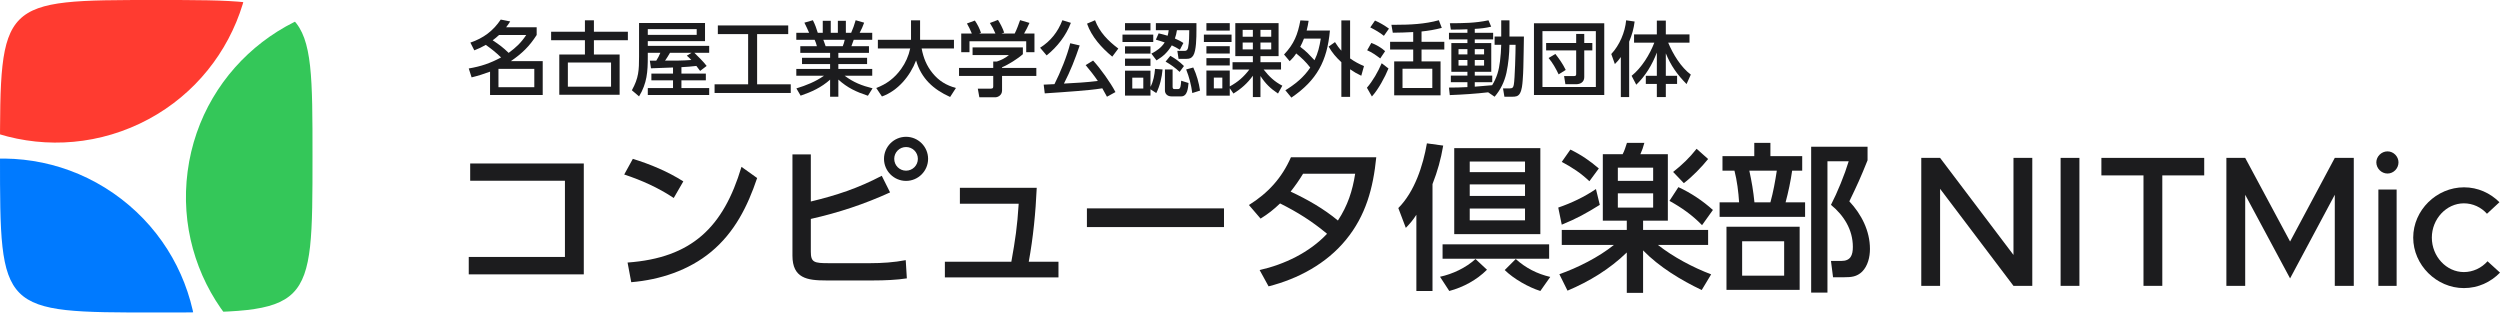
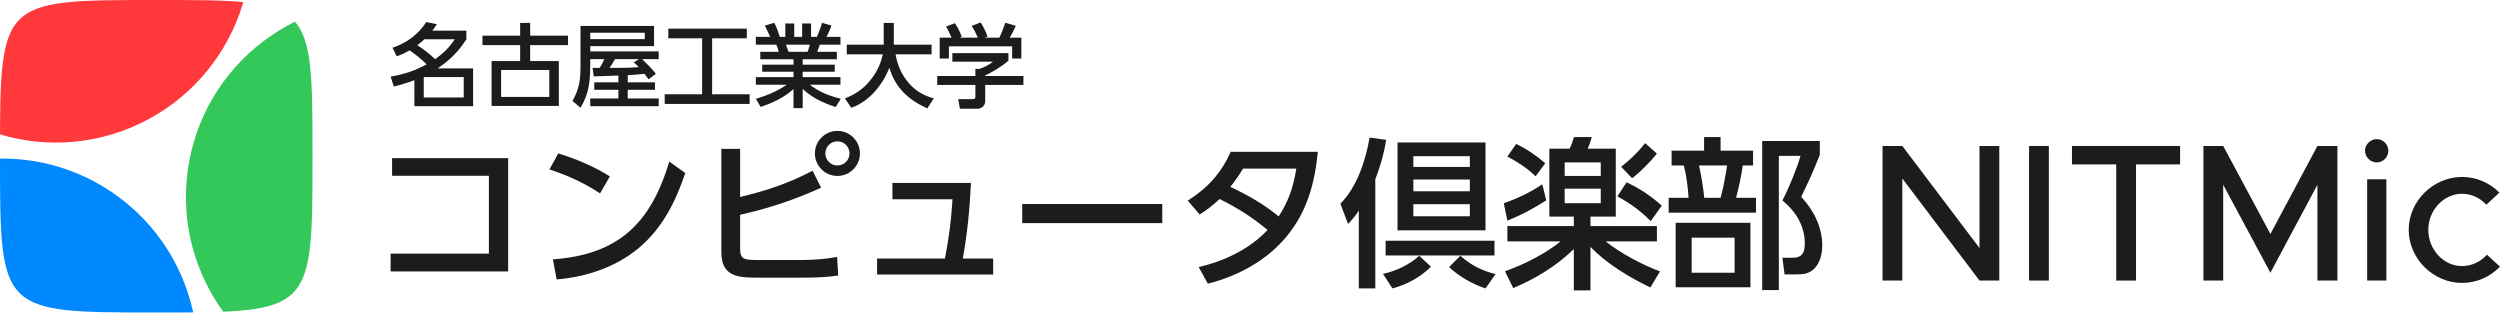
<svg xmlns="http://www.w3.org/2000/svg" width="100%" height="100%" viewBox="0 0 2048 256" version="1.1" xml:space="preserve" style="fill-rule:evenodd;clip-rule:evenodd;stroke-linejoin:round;stroke-miterlimit:2;">
  <g transform="matrix(1,0,0,1,-4552,0)">
    <g id="logo-horizontal_light-color" transform="matrix(2,0,0,0.25,-13556,0)">
      <rect x="9054" y="0" width="1024" height="1024" style="fill:none;" />
      <clipPath id="_clip1">
        <rect x="9054" y="0" width="1024" height="1024" />
      </clipPath>
      <g clip-path="url(#_clip1)">
-         <g transform="matrix(0.437421,0,0,3.49936,6255.25,-17204)">
-           <g transform="matrix(174.419,0,0,174.419,8184.12,5184)">
-             <path d="M0.076,-0L0.177,-0L0.177,-0.521L0.571,-0L0.672,-0L0.672,-0.687L0.571,-0.687L0.571,-0.166L0.177,-0.687L0.076,-0.687L0.076,-0Z" style="fill:rgb(28,28,30);fill-rule:nonzero;" />
+         <g>
+           <g transform="matrix(0.43944,0,0,3.51552,8981.79,-4999.8)">
+             <g transform="matrix(152.159,0,0,152.159,508.333,1679.17)">
+               <path d="M0.141,-0.72L0.141,-0.612L0.734,-0.612L0.734,-0.135L0.132,-0.135L0.132,-0.026L0.852,-0.026L0.852,-0.72L0.141,-0.72Z" style="fill:rgb(28,28,30);fill-rule:nonzero;" />
+             </g>
+             <g transform="matrix(152.159,0,0,152.159,660.492,1679.17)">
+               <path d="M0.159,-0.749L0.105,-0.651C0.214,-0.615 0.319,-0.568 0.415,-0.504L0.475,-0.608C0.377,-0.67 0.269,-0.715 0.159,-0.749ZM0.149,0.023C0.329,0.008 0.509,-0.051 0.649,-0.167C0.796,-0.289 0.877,-0.451 0.937,-0.629L0.839,-0.699C0.726,-0.321 0.528,-0.129 0.126,-0.1L0.149,0.023Z" style="fill:rgb(28,28,30);fill-rule:nonzero;" />
+             </g>
+             <g transform="matrix(152.159,0,0,152.159,812.651,1679.17)">
+               <path d="M0.273,-0.482L0.273,-0.777L0.158,-0.777L0.158,-0.143C0.158,-0.002 0.25,0.012 0.367,0.012L0.667,0.012C0.731,0.012 0.812,0.009 0.874,-0.001L0.867,-0.115C0.795,-0.101 0.718,-0.096 0.644,-0.096L0.386,-0.096C0.293,-0.096 0.273,-0.101 0.273,-0.168L0.273,-0.373C0.446,-0.412 0.607,-0.465 0.769,-0.539L0.717,-0.643C0.568,-0.565 0.435,-0.521 0.273,-0.482ZM0.869,-0.887C0.793,-0.887 0.731,-0.825 0.731,-0.749C0.731,-0.673 0.793,-0.611 0.869,-0.611C0.945,-0.611 1.007,-0.673 1.007,-0.749C1.007,-0.825 0.945,-0.887 0.869,-0.887ZM0.869,-0.823C0.91,-0.823 0.943,-0.79 0.943,-0.749C0.943,-0.708 0.91,-0.675 0.869,-0.675C0.828,-0.675 0.795,-0.708 0.795,-0.749C0.795,-0.79 0.828,-0.823 0.869,-0.823Z" style="fill:rgb(28,28,30);fill-rule:nonzero;" />
+             </g>
+             <g transform="matrix(152.159,0,0,152.159,960.246,1679.17)">
+               <path d="M0.667,-0.105C0.695,-0.258 0.71,-0.413 0.717,-0.568L0.236,-0.568L0.236,-0.468L0.604,-0.468C0.595,-0.325 0.583,-0.244 0.558,-0.105L0.142,-0.105L0.142,-0.007L0.853,-0.007L0.853,-0.105L0.667,-0.105Z" style="fill:rgb(28,28,30);fill-rule:nonzero;" />
+             </g>
+             <g transform="matrix(152.159,0,0,152.159,1106.32,1679.17)">
+               <rect x="0.071" y="-0.439" width="0.858" height="0.117" style="fill:rgb(28,28,30);fill-rule:nonzero;" />
+             </g>
+             <g transform="matrix(152.159,0,0,152.159,1258.48,1679.17)">
+               <path d="M0.574,-0.28C0.464,-0.163 0.307,-0.088 0.152,-0.053L0.208,0.049C0.393,0.002 0.57,-0.093 0.692,-0.242C0.817,-0.394 0.863,-0.567 0.882,-0.759L0.348,-0.759C0.291,-0.629 0.205,-0.535 0.085,-0.46L0.158,-0.375C0.206,-0.405 0.239,-0.431 0.28,-0.47C0.39,-0.415 0.479,-0.359 0.574,-0.28ZM0.642,-0.363C0.553,-0.437 0.451,-0.495 0.346,-0.544C0.376,-0.582 0.399,-0.615 0.424,-0.656L0.75,-0.656C0.733,-0.547 0.703,-0.456 0.642,-0.363Z" style="fill:rgb(28,28,30);fill-rule:nonzero;" />
+             </g>
+             <g transform="matrix(152.159,0,0,152.159,1410.64,1679.17)">
+               <path d="M0.234,-0.591C0.266,-0.673 0.286,-0.745 0.301,-0.832L0.199,-0.846C0.175,-0.707 0.122,-0.543 0.02,-0.441L0.067,-0.317C0.094,-0.345 0.112,-0.366 0.133,-0.399L0.133,0.078L0.234,0.078L0.234,-0.591ZM0.37,-0.816L0.37,-0.278L0.909,-0.278L0.909,-0.816L0.37,-0.816ZM0.467,-0.732L0.813,-0.732L0.813,-0.666L0.467,-0.666L0.467,-0.732ZM0.467,-0.589L0.813,-0.589L0.813,-0.517L0.467,-0.517L0.467,-0.589ZM0.467,-0.438L0.813,-0.438L0.813,-0.364L0.467,-0.364L0.467,-0.438ZM0.297,-0.214L0.297,-0.124L0.964,-0.124L0.964,-0.214L0.297,-0.214ZM0.575,-0.055L0.503,-0.122C0.443,-0.067 0.36,-0.028 0.281,-0.011L0.339,0.078C0.426,0.055 0.511,0.009 0.575,-0.055ZM0.909,0.078L0.971,-0.01C0.889,-0.029 0.817,-0.066 0.755,-0.122L0.686,-0.053C0.742,0.002 0.835,0.055 0.909,0.078Z" style="fill:rgb(28,28,30);fill-rule:nonzero;" />
+             </g>
+             <g transform="matrix(152.159,0,0,152.159,1562.8,1679.17)">
+               <path d="M0.45,-0.362L0.45,-0.304L0.043,-0.304L0.043,-0.21L0.369,-0.21C0.275,-0.134 0.142,-0.067 0.028,-0.027L0.079,0.076C0.216,0.018 0.343,-0.059 0.45,-0.163L0.45,0.09L0.552,0.09L0.552,-0.176C0.652,-0.073 0.79,0.011 0.919,0.072L0.978,-0.026C0.863,-0.07 0.742,-0.134 0.645,-0.21L0.959,-0.21L0.959,-0.304L0.552,-0.304L0.552,-0.362L0.707,-0.362L0.707,-0.778L0.535,-0.778C0.546,-0.803 0.553,-0.822 0.56,-0.849L0.451,-0.849C0.443,-0.825 0.436,-0.8 0.424,-0.778L0.3,-0.778L0.3,-0.362L0.45,-0.362ZM0.615,-0.694L0.615,-0.611L0.394,-0.611L0.394,-0.694L0.615,-0.694ZM0.615,-0.533L0.615,-0.444L0.394,-0.444L0.394,-0.533L0.615,-0.533ZM0.097,-0.807L0.043,-0.73C0.109,-0.695 0.162,-0.66 0.216,-0.609L0.275,-0.689C0.217,-0.738 0.165,-0.774 0.097,-0.807ZM0.043,-0.337C0.138,-0.376 0.194,-0.407 0.281,-0.461L0.257,-0.56C0.183,-0.51 0.105,-0.473 0.021,-0.444L0.043,-0.337ZM0.959,-0.748L0.887,-0.812C0.842,-0.755 0.797,-0.712 0.74,-0.667L0.807,-0.597C0.857,-0.634 0.921,-0.7 0.959,-0.748ZM0.773,-0.572L0.717,-0.486C0.793,-0.444 0.86,-0.397 0.921,-0.334L0.989,-0.429C0.926,-0.486 0.851,-0.536 0.773,-0.572Z" style="fill:rgb(28,28,30);fill-rule:nonzero;" />
+             </g>
+             <g transform="matrix(152.159,0,0,152.159,1714.95,1679.17)">
+               <path d="M0.049,-0.766L0.049,-0.675L0.124,-0.675C0.14,-0.613 0.149,-0.542 0.153,-0.477L0.031,-0.477L0.031,-0.386L0.566,-0.386L0.566,-0.477L0.444,-0.477C0.461,-0.54 0.476,-0.611 0.485,-0.675L0.548,-0.675L0.548,-0.766L0.349,-0.766L0.349,-0.849L0.248,-0.849L0.248,-0.766L0.049,-0.766ZM0.706,0.088L0.706,-0.734L0.839,-0.734C0.814,-0.651 0.768,-0.538 0.728,-0.461C0.809,-0.395 0.865,-0.305 0.865,-0.198C0.865,-0.146 0.851,-0.11 0.793,-0.11L0.728,-0.11L0.741,-0.008L0.812,-0.008C0.855,-0.008 0.89,-0.011 0.923,-0.043C0.959,-0.079 0.972,-0.135 0.972,-0.185C0.972,-0.298 0.919,-0.402 0.843,-0.483C0.894,-0.589 0.913,-0.63 0.957,-0.74L0.957,-0.825L0.604,-0.825L0.604,0.088L0.706,0.088ZM0.389,-0.675C0.379,-0.609 0.367,-0.542 0.349,-0.477L0.249,-0.477C0.242,-0.548 0.232,-0.606 0.217,-0.675L0.389,-0.675ZM0.532,-0.324L0.074,-0.324L0.074,0.071L0.532,0.071L0.532,-0.324ZM0.435,-0.233L0.435,-0.018L0.172,-0.018L0.172,-0.233L0.435,-0.233Z" style="fill:rgb(28,28,30);fill-rule:nonzero;" />
+             </g>
+             <g transform="matrix(182.591,0,0,182.591,1905.15,1683.72)">
+               <path d="M0.076,-0L0.177,-0L0.177,-0.521L0.571,-0L0.672,-0L0.672,-0.687L0.571,-0.687L0.571,-0.166L0.177,-0.687L0.076,-0.687L0.076,-0Z" style="fill:rgb(28,28,30);fill-rule:nonzero;" />
+             </g>
+             <g transform="matrix(182.591,0,0,182.591,2041.73,1683.72)">
+               <rect x="0.076" y="-0.687" width="0.101" height="0.687" style="fill:rgb(28,28,30);fill-rule:nonzero;" />
+             </g>
+             <g transform="matrix(182.591,0,0,182.591,2087.74,1683.72)">
+               <path d="M0.269,-0L0.37,-0L0.37,-0.593L0.595,-0.593L0.595,-0.687L0.043,-0.687L0.043,-0.593L0.269,-0.593L0.269,-0Z" style="fill:rgb(28,28,30);fill-rule:nonzero;" />
+             </g>
+             <g transform="matrix(182.591,0,0,182.591,2204.24,1683.72)">
+               <path d="M0.076,-0L0.177,-0L0.177,-0.489L0.418,-0.04L0.658,-0.489L0.658,-0L0.76,-0L0.76,-0.687L0.658,-0.687L0.418,-0.238L0.177,-0.687L0.076,-0.687L0.076,-0Z" style="fill:rgb(28,28,30);fill-rule:nonzero;" />
+             </g>
+             <g transform="matrix(182.591,0,0,182.591,2360.35,1683.72)">
+               <path d="M0.106,-0.603C0.139,-0.603 0.165,-0.631 0.165,-0.663C0.165,-0.694 0.139,-0.722 0.106,-0.722C0.073,-0.722 0.046,-0.694 0.046,-0.663C0.046,-0.631 0.073,-0.603 0.106,-0.603ZM0.057,-0L0.155,-0L0.155,-0.517L0.057,-0.517L0.057,-0Z" style="fill:rgb(28,28,30);fill-rule:nonzero;" />
+             </g>
+             <g transform="matrix(182.591,0,0,182.591,2403.63,1683.72)">
+               <path d="M0.304,0.012C0.381,0.012 0.448,-0.02 0.498,-0.071L0.431,-0.132C0.399,-0.096 0.353,-0.074 0.304,-0.074C0.21,-0.074 0.132,-0.158 0.132,-0.259C0.132,-0.359 0.21,-0.443 0.304,-0.443C0.352,-0.443 0.397,-0.422 0.428,-0.387L0.495,-0.449C0.446,-0.498 0.379,-0.529 0.305,-0.529C0.157,-0.529 0.032,-0.406 0.032,-0.259C0.032,-0.112 0.157,0.012 0.304,0.012Z" style="fill:rgb(28,28,30);fill-rule:nonzero;" />
+             </g>
          </g>
-           <g transform="matrix(174.419,0,0,174.419,8314.59,5184)">
-             <rect x="0.076" y="-0.687" width="0.101" height="0.687" style="fill:rgb(28,28,30);fill-rule:nonzero;" />
+           <g transform="matrix(0.245035,0,0,1.96028,9088.62,-2962.73)">
+             <g transform="matrix(152.159,0,0,152.159,508.333,1679.17)">
+               <path d="M0.418,-0.396C0.282,-0.324 0.174,-0.287 0.022,-0.261L0.057,-0.152C0.139,-0.172 0.205,-0.193 0.283,-0.222L0.283,0.064L0.928,0.064L0.928,-0.351L0.538,-0.351C0.675,-0.445 0.764,-0.531 0.854,-0.671L0.854,-0.766L0.48,-0.766C0.498,-0.789 0.514,-0.812 0.53,-0.837L0.414,-0.86C0.32,-0.72 0.201,-0.632 0.042,-0.578L0.09,-0.483C0.143,-0.504 0.181,-0.521 0.231,-0.55C0.305,-0.497 0.353,-0.459 0.418,-0.396ZM0.511,-0.452C0.444,-0.517 0.393,-0.555 0.315,-0.606C0.343,-0.626 0.368,-0.648 0.393,-0.671L0.726,-0.671C0.663,-0.576 0.602,-0.519 0.511,-0.452ZM0.825,-0.256L0.825,-0.032L0.386,-0.032L0.386,-0.256L0.825,-0.256Z" style="fill:rgb(28,28,30);fill-rule:nonzero;" />
+             </g>
+             <g transform="matrix(152.159,0,0,152.159,660.492,1679.17)">
+               <path d="M0.031,-0.711L0.031,-0.607L0.445,-0.607L0.445,-0.432L0.131,-0.432L0.131,0.061L0.87,0.061L0.87,-0.432L0.555,-0.432L0.555,-0.607L0.971,-0.607L0.971,-0.711L0.555,-0.711L0.555,-0.851L0.445,-0.851L0.445,-0.711L0.031,-0.711ZM0.236,-0.334L0.765,-0.334L0.765,-0.038L0.236,-0.038L0.236,-0.334Z" style="fill:rgb(28,28,30);fill-rule:nonzero;" />
+             </g>
+             <g transform="matrix(152.159,0,0,152.159,812.651,1679.17)">
+               <path d="M0.524,-0.273L0.524,-0.198L0.259,-0.198L0.259,-0.116L0.524,-0.116L0.524,-0.021L0.215,-0.021L0.215,0.064L0.967,0.064L0.967,-0.021L0.627,-0.021L0.627,-0.116L0.926,-0.116L0.926,-0.198L0.627,-0.198L0.627,-0.277C0.688,-0.281 0.749,-0.284 0.81,-0.292C0.826,-0.272 0.841,-0.252 0.856,-0.231L0.936,-0.292C0.893,-0.349 0.836,-0.402 0.785,-0.453L0.967,-0.453L0.967,-0.538L0.215,-0.538L0.215,-0.596L0.916,-0.596L0.916,-0.818L0.108,-0.818L0.108,-0.408C0.108,-0.24 0.104,-0.145 0.02,0.006L0.108,0.081C0.206,-0.081 0.215,-0.221 0.215,-0.405L0.215,-0.453L0.369,-0.453C0.352,-0.411 0.342,-0.395 0.319,-0.357C0.293,-0.357 0.266,-0.356 0.24,-0.357L0.254,-0.263C0.344,-0.266 0.434,-0.27 0.524,-0.273ZM0.814,-0.743L0.814,-0.673L0.215,-0.673L0.215,-0.743L0.814,-0.743ZM0.748,-0.365C0.641,-0.356 0.534,-0.357 0.427,-0.357C0.449,-0.388 0.468,-0.421 0.487,-0.453L0.751,-0.453L0.693,-0.418C0.715,-0.399 0.728,-0.387 0.748,-0.365Z" style="fill:rgb(28,28,30);fill-rule:nonzero;" />
+             </g>
+             <g transform="matrix(152.159,0,0,152.159,964.811,1679.17)">
+               <path d="M0.073,-0.788L0.073,-0.682L0.444,-0.682L0.444,-0.067L0.033,-0.067L0.033,0.039L0.966,0.039L0.966,-0.067L0.554,-0.067L0.554,-0.682L0.935,-0.682L0.935,-0.788L0.073,-0.788Z" style="fill:rgb(28,28,30);fill-rule:nonzero;" />
+             </g>
+             <g transform="matrix(152.159,0,0,152.159,1116.97,1679.17)">
+               <path d="M0.626,-0.172L0.964,-0.172L0.964,-0.255L0.549,-0.255L0.549,-0.315L0.901,-0.315L0.901,-0.392L0.549,-0.392L0.549,-0.452L0.924,-0.452L0.924,-0.534L0.709,-0.534C0.719,-0.56 0.727,-0.586 0.737,-0.612L0.964,-0.612L0.964,-0.698L0.81,-0.698C0.832,-0.737 0.85,-0.78 0.865,-0.822L0.761,-0.852C0.749,-0.806 0.725,-0.74 0.706,-0.698L0.641,-0.698L0.641,-0.845L0.543,-0.845L0.543,-0.698L0.456,-0.698L0.456,-0.845L0.358,-0.845L0.358,-0.698L0.297,-0.698C0.28,-0.754 0.264,-0.799 0.237,-0.852L0.133,-0.822C0.154,-0.779 0.172,-0.743 0.191,-0.698L0.034,-0.698L0.034,-0.612L0.259,-0.612C0.268,-0.596 0.282,-0.552 0.286,-0.534L0.083,-0.534L0.083,-0.452L0.448,-0.452L0.448,-0.392L0.104,-0.392L0.104,-0.315L0.448,-0.315L0.448,-0.255L0.034,-0.255L0.034,-0.172L0.373,-0.172C0.269,-0.099 0.156,-0.054 0.035,-0.017L0.087,0.072C0.224,0.025 0.338,-0.027 0.448,-0.124L0.448,0.085L0.549,0.085L0.549,-0.125C0.66,-0.024 0.769,0.026 0.911,0.073L0.968,-0.018C0.836,-0.051 0.736,-0.09 0.626,-0.172ZM0.627,-0.612C0.621,-0.584 0.614,-0.56 0.603,-0.534L0.393,-0.534C0.382,-0.564 0.379,-0.577 0.365,-0.612L0.627,-0.612Z" style="fill:rgb(28,28,30);fill-rule:nonzero;" />
+             </g>
+             <g transform="matrix(152.159,0,0,152.159,1269.13,1679.17)">
+               <path d="M0.429,-0.506C0.41,-0.415 0.372,-0.33 0.318,-0.255C0.238,-0.144 0.141,-0.07 0.013,-0.022L0.083,0.082C0.279,0.012 0.428,-0.169 0.501,-0.359C0.565,-0.138 0.713,-0.004 0.918,0.088L0.989,-0.022C0.872,-0.054 0.78,-0.109 0.703,-0.204C0.629,-0.295 0.591,-0.391 0.569,-0.506L0.965,-0.506L0.965,-0.612L0.55,-0.612L0.55,-0.851L0.439,-0.851L0.439,-0.612L0.033,-0.612L0.033,-0.506L0.429,-0.506Z" style="fill:rgb(28,28,30);fill-rule:nonzero;" />
+             </g>
+             <g transform="matrix(152.159,0,0,152.159,1421.29,1679.17)">
+               <path d="M0.184,-0.689L0.054,-0.689L0.054,-0.46L0.155,-0.46L0.155,-0.594L0.85,-0.594L0.85,-0.46L0.951,-0.46L0.951,-0.689L0.824,-0.689C0.851,-0.736 0.868,-0.769 0.89,-0.819L0.775,-0.853C0.755,-0.797 0.736,-0.742 0.709,-0.689L0.547,-0.689L0.58,-0.7C0.566,-0.746 0.53,-0.816 0.504,-0.856L0.405,-0.818C0.433,-0.775 0.453,-0.736 0.473,-0.689L0.273,-0.689L0.296,-0.698C0.28,-0.748 0.251,-0.805 0.221,-0.848L0.124,-0.812C0.146,-0.773 0.167,-0.732 0.184,-0.689ZM0.809,-0.519L0.193,-0.519L0.193,-0.425L0.638,-0.425C0.6,-0.391 0.538,-0.361 0.49,-0.346L0.446,-0.346L0.446,-0.268L0.027,-0.268L0.027,-0.17L0.446,-0.17L0.446,-0.046C0.446,-0.027 0.445,-0.014 0.418,-0.014L0.257,-0.014L0.276,0.092L0.472,0.092C0.5,0.092 0.554,0.069 0.554,0.009L0.554,-0.17L0.974,-0.17L0.974,-0.268L0.554,-0.268L0.554,-0.276C0.63,-0.307 0.748,-0.381 0.809,-0.436L0.809,-0.519Z" style="fill:rgb(28,28,30);fill-rule:nonzero;" />
+             </g>
          </g>
-           <g transform="matrix(174.419,0,0,174.419,8358.54,5184)">
-             <path d="M0.269,-0L0.37,-0L0.37,-0.593L0.595,-0.593L0.595,-0.687L0.043,-0.687L0.043,-0.593L0.269,-0.593L0.269,-0Z" style="fill:rgb(28,28,30);fill-rule:nonzero;" />
-           </g>
-           <g transform="matrix(174.419,0,0,174.419,8469.82,5184)">
-             <path d="M0.076,-0L0.177,-0L0.177,-0.489L0.418,-0.04L0.658,-0.489L0.658,-0L0.76,-0L0.76,-0.687L0.658,-0.687L0.418,-0.238L0.177,-0.687L0.076,-0.687L0.076,-0Z" style="fill:rgb(28,28,30);fill-rule:nonzero;" />
-           </g>
-           <g transform="matrix(174.419,0,0,174.419,8615.46,5184)">
-             <path d="M0.106,-0.603C0.139,-0.603 0.165,-0.631 0.165,-0.663C0.165,-0.694 0.139,-0.722 0.106,-0.722C0.073,-0.722 0.046,-0.694 0.046,-0.663C0.046,-0.631 0.073,-0.603 0.106,-0.603ZM0.057,-0L0.155,-0L0.155,-0.517L0.057,-0.517L0.057,-0Z" style="fill:rgb(28,28,30);fill-rule:nonzero;" />
-           </g>
-           <g transform="matrix(174.419,0,0,174.419,8652.44,5184)">
-             <path d="M0.304,0.012C0.381,0.012 0.448,-0.02 0.498,-0.071L0.431,-0.132C0.399,-0.096 0.353,-0.074 0.304,-0.074C0.21,-0.074 0.132,-0.158 0.132,-0.259C0.132,-0.359 0.21,-0.443 0.304,-0.443C0.352,-0.443 0.397,-0.422 0.428,-0.387L0.495,-0.449C0.446,-0.498 0.379,-0.529 0.305,-0.529C0.157,-0.529 0.032,-0.406 0.032,-0.259C0.032,-0.112 0.157,0.012 0.304,0.012Z" style="fill:rgb(28,28,30);fill-rule:nonzero;" />
-           </g>
-         </g>
-         <g transform="matrix(0.430095,0,0,3.44076,9018.73,-4864.97)">
-           <g transform="matrix(152.159,0,0,152.159,508.333,1679.17)">
-             <path d="M0.141,-0.72L0.141,-0.612L0.734,-0.612L0.734,-0.135L0.132,-0.135L0.132,-0.026L0.852,-0.026L0.852,-0.72L0.141,-0.72Z" style="fill:rgb(28,28,30);fill-rule:nonzero;" />
-           </g>
-           <g transform="matrix(152.159,0,0,152.159,660.492,1679.17)">
-             <path d="M0.159,-0.749L0.105,-0.651C0.214,-0.615 0.319,-0.568 0.415,-0.504L0.475,-0.608C0.377,-0.67 0.269,-0.715 0.159,-0.749ZM0.149,0.023C0.329,0.008 0.509,-0.051 0.649,-0.167C0.796,-0.289 0.877,-0.451 0.937,-0.629L0.839,-0.699C0.726,-0.321 0.528,-0.129 0.126,-0.1L0.149,0.023Z" style="fill:rgb(28,28,30);fill-rule:nonzero;" />
-           </g>
-           <g transform="matrix(152.159,0,0,152.159,812.651,1679.17)">
-             <path d="M0.273,-0.482L0.273,-0.777L0.158,-0.777L0.158,-0.143C0.158,-0.002 0.25,0.012 0.367,0.012L0.667,0.012C0.731,0.012 0.812,0.009 0.874,-0.001L0.867,-0.115C0.795,-0.101 0.718,-0.096 0.644,-0.096L0.386,-0.096C0.293,-0.096 0.273,-0.101 0.273,-0.168L0.273,-0.373C0.446,-0.412 0.607,-0.465 0.769,-0.539L0.717,-0.643C0.568,-0.565 0.435,-0.521 0.273,-0.482ZM0.869,-0.887C0.793,-0.887 0.731,-0.825 0.731,-0.749C0.731,-0.673 0.793,-0.611 0.869,-0.611C0.945,-0.611 1.007,-0.673 1.007,-0.749C1.007,-0.825 0.945,-0.887 0.869,-0.887ZM0.869,-0.823C0.91,-0.823 0.943,-0.79 0.943,-0.749C0.943,-0.708 0.91,-0.675 0.869,-0.675C0.828,-0.675 0.795,-0.708 0.795,-0.749C0.795,-0.79 0.828,-0.823 0.869,-0.823Z" style="fill:rgb(28,28,30);fill-rule:nonzero;" />
-           </g>
-           <g transform="matrix(152.159,0,0,152.159,960.246,1679.17)">
-             <path d="M0.667,-0.105C0.695,-0.258 0.71,-0.413 0.717,-0.568L0.236,-0.568L0.236,-0.468L0.604,-0.468C0.595,-0.325 0.583,-0.244 0.558,-0.105L0.142,-0.105L0.142,-0.007L0.853,-0.007L0.853,-0.105L0.667,-0.105Z" style="fill:rgb(28,28,30);fill-rule:nonzero;" />
-           </g>
-           <g transform="matrix(152.159,0,0,152.159,1106.32,1679.17)">
-             <rect x="0.071" y="-0.439" width="0.858" height="0.117" style="fill:rgb(28,28,30);fill-rule:nonzero;" />
-           </g>
-           <g transform="matrix(152.159,0,0,152.159,1258.48,1679.17)">
-             <path d="M0.574,-0.28C0.464,-0.163 0.307,-0.088 0.152,-0.053L0.208,0.049C0.393,0.002 0.57,-0.093 0.692,-0.242C0.817,-0.394 0.863,-0.567 0.882,-0.759L0.348,-0.759C0.291,-0.629 0.205,-0.535 0.085,-0.46L0.158,-0.375C0.206,-0.405 0.239,-0.431 0.28,-0.47C0.39,-0.415 0.479,-0.359 0.574,-0.28ZM0.642,-0.363C0.553,-0.437 0.451,-0.495 0.346,-0.544C0.376,-0.582 0.399,-0.615 0.424,-0.656L0.75,-0.656C0.733,-0.547 0.703,-0.456 0.642,-0.363Z" style="fill:rgb(28,28,30);fill-rule:nonzero;" />
-           </g>
-           <g transform="matrix(152.159,0,0,152.159,1410.64,1679.17)">
-             <path d="M0.234,-0.591C0.266,-0.673 0.286,-0.745 0.301,-0.832L0.199,-0.846C0.175,-0.707 0.122,-0.543 0.02,-0.441L0.067,-0.317C0.094,-0.345 0.112,-0.366 0.133,-0.399L0.133,0.078L0.234,0.078L0.234,-0.591ZM0.37,-0.816L0.37,-0.278L0.909,-0.278L0.909,-0.816L0.37,-0.816ZM0.467,-0.732L0.813,-0.732L0.813,-0.666L0.467,-0.666L0.467,-0.732ZM0.467,-0.589L0.813,-0.589L0.813,-0.517L0.467,-0.517L0.467,-0.589ZM0.467,-0.438L0.813,-0.438L0.813,-0.364L0.467,-0.364L0.467,-0.438ZM0.297,-0.214L0.297,-0.124L0.964,-0.124L0.964,-0.214L0.297,-0.214ZM0.575,-0.055L0.503,-0.122C0.443,-0.067 0.36,-0.028 0.281,-0.011L0.339,0.078C0.426,0.055 0.511,0.009 0.575,-0.055ZM0.909,0.078L0.971,-0.01C0.889,-0.029 0.817,-0.066 0.755,-0.122L0.686,-0.053C0.742,0.002 0.835,0.055 0.909,0.078Z" style="fill:rgb(28,28,30);fill-rule:nonzero;" />
-           </g>
-           <g transform="matrix(152.159,0,0,152.159,1562.8,1679.17)">
-             <path d="M0.45,-0.362L0.45,-0.304L0.043,-0.304L0.043,-0.21L0.369,-0.21C0.275,-0.134 0.142,-0.067 0.028,-0.027L0.079,0.076C0.216,0.018 0.343,-0.059 0.45,-0.163L0.45,0.09L0.552,0.09L0.552,-0.176C0.652,-0.073 0.79,0.011 0.919,0.072L0.978,-0.026C0.863,-0.07 0.742,-0.134 0.645,-0.21L0.959,-0.21L0.959,-0.304L0.552,-0.304L0.552,-0.362L0.707,-0.362L0.707,-0.778L0.535,-0.778C0.546,-0.803 0.553,-0.822 0.56,-0.849L0.451,-0.849C0.443,-0.825 0.436,-0.8 0.424,-0.778L0.3,-0.778L0.3,-0.362L0.45,-0.362ZM0.615,-0.694L0.615,-0.611L0.394,-0.611L0.394,-0.694L0.615,-0.694ZM0.615,-0.533L0.615,-0.444L0.394,-0.444L0.394,-0.533L0.615,-0.533ZM0.097,-0.807L0.043,-0.73C0.109,-0.695 0.162,-0.66 0.216,-0.609L0.275,-0.689C0.217,-0.738 0.165,-0.774 0.097,-0.807ZM0.043,-0.337C0.138,-0.376 0.194,-0.407 0.281,-0.461L0.257,-0.56C0.183,-0.51 0.105,-0.473 0.021,-0.444L0.043,-0.337ZM0.959,-0.748L0.887,-0.812C0.842,-0.755 0.797,-0.712 0.74,-0.667L0.807,-0.597C0.857,-0.634 0.921,-0.7 0.959,-0.748ZM0.773,-0.572L0.717,-0.486C0.793,-0.444 0.86,-0.397 0.921,-0.334L0.989,-0.429C0.926,-0.486 0.851,-0.536 0.773,-0.572Z" style="fill:rgb(28,28,30);fill-rule:nonzero;" />
-           </g>
-           <g transform="matrix(152.159,0,0,152.159,1714.95,1679.17)">
-             <path d="M0.049,-0.766L0.049,-0.675L0.124,-0.675C0.14,-0.613 0.149,-0.542 0.153,-0.477L0.031,-0.477L0.031,-0.386L0.566,-0.386L0.566,-0.477L0.444,-0.477C0.461,-0.54 0.476,-0.611 0.485,-0.675L0.548,-0.675L0.548,-0.766L0.349,-0.766L0.349,-0.849L0.248,-0.849L0.248,-0.766L0.049,-0.766ZM0.706,0.088L0.706,-0.734L0.839,-0.734C0.814,-0.651 0.768,-0.538 0.728,-0.461C0.809,-0.395 0.865,-0.305 0.865,-0.198C0.865,-0.146 0.851,-0.11 0.793,-0.11L0.728,-0.11L0.741,-0.008L0.812,-0.008C0.855,-0.008 0.89,-0.011 0.923,-0.043C0.959,-0.079 0.972,-0.135 0.972,-0.185C0.972,-0.298 0.919,-0.402 0.843,-0.483C0.894,-0.589 0.913,-0.63 0.957,-0.74L0.957,-0.825L0.604,-0.825L0.604,0.088L0.706,0.088ZM0.389,-0.675C0.379,-0.609 0.367,-0.542 0.349,-0.477L0.249,-0.477C0.242,-0.548 0.232,-0.606 0.217,-0.675L0.389,-0.675ZM0.532,-0.324L0.074,-0.324L0.074,0.071L0.532,0.071L0.532,-0.324ZM0.435,-0.233L0.435,-0.018L0.172,-0.018L0.172,-0.233L0.435,-0.233Z" style="fill:rgb(28,28,30);fill-rule:nonzero;" />
-           </g>
-         </g>
-         <g transform="matrix(0.219781,0,0,1.75825,9133.54,-2658.2)">
-           <g transform="matrix(152.159,0,0,152.159,508.333,1679.17)">
-             <path d="M0.418,-0.396C0.282,-0.324 0.174,-0.287 0.022,-0.261L0.057,-0.152C0.139,-0.172 0.205,-0.193 0.283,-0.222L0.283,0.064L0.928,0.064L0.928,-0.351L0.538,-0.351C0.675,-0.445 0.764,-0.531 0.854,-0.671L0.854,-0.766L0.48,-0.766C0.498,-0.789 0.514,-0.812 0.53,-0.837L0.414,-0.86C0.32,-0.72 0.201,-0.632 0.042,-0.578L0.09,-0.483C0.143,-0.504 0.181,-0.521 0.231,-0.55C0.305,-0.497 0.353,-0.459 0.418,-0.396ZM0.511,-0.452C0.444,-0.517 0.393,-0.555 0.315,-0.606C0.343,-0.626 0.368,-0.648 0.393,-0.671L0.726,-0.671C0.663,-0.576 0.602,-0.519 0.511,-0.452ZM0.825,-0.256L0.825,-0.032L0.386,-0.032L0.386,-0.256L0.825,-0.256Z" style="fill:rgb(28,28,30);fill-rule:nonzero;" />
-           </g>
-           <g transform="matrix(152.159,0,0,152.159,660.492,1679.17)">
-             <path d="M0.031,-0.711L0.031,-0.607L0.445,-0.607L0.445,-0.432L0.131,-0.432L0.131,0.061L0.87,0.061L0.87,-0.432L0.555,-0.432L0.555,-0.607L0.971,-0.607L0.971,-0.711L0.555,-0.711L0.555,-0.851L0.445,-0.851L0.445,-0.711L0.031,-0.711ZM0.236,-0.334L0.765,-0.334L0.765,-0.038L0.236,-0.038L0.236,-0.334Z" style="fill:rgb(28,28,30);fill-rule:nonzero;" />
-           </g>
-           <g transform="matrix(152.159,0,0,152.159,812.651,1679.17)">
-             <path d="M0.524,-0.273L0.524,-0.198L0.259,-0.198L0.259,-0.116L0.524,-0.116L0.524,-0.021L0.215,-0.021L0.215,0.064L0.967,0.064L0.967,-0.021L0.627,-0.021L0.627,-0.116L0.926,-0.116L0.926,-0.198L0.627,-0.198L0.627,-0.277C0.688,-0.281 0.749,-0.284 0.81,-0.292C0.826,-0.272 0.841,-0.252 0.856,-0.231L0.936,-0.292C0.893,-0.349 0.836,-0.402 0.785,-0.453L0.967,-0.453L0.967,-0.538L0.215,-0.538L0.215,-0.596L0.916,-0.596L0.916,-0.818L0.108,-0.818L0.108,-0.408C0.108,-0.24 0.104,-0.145 0.02,0.006L0.108,0.081C0.206,-0.081 0.215,-0.221 0.215,-0.405L0.215,-0.453L0.369,-0.453C0.352,-0.411 0.342,-0.395 0.319,-0.357C0.293,-0.357 0.266,-0.356 0.24,-0.357L0.254,-0.263C0.344,-0.266 0.434,-0.27 0.524,-0.273ZM0.814,-0.743L0.814,-0.673L0.215,-0.673L0.215,-0.743L0.814,-0.743ZM0.748,-0.365C0.641,-0.356 0.534,-0.357 0.427,-0.357C0.449,-0.388 0.468,-0.421 0.487,-0.453L0.751,-0.453L0.693,-0.418C0.715,-0.399 0.728,-0.387 0.748,-0.365Z" style="fill:rgb(28,28,30);fill-rule:nonzero;" />
-           </g>
-           <g transform="matrix(152.159,0,0,152.159,964.811,1679.17)">
-             <path d="M0.073,-0.788L0.073,-0.682L0.444,-0.682L0.444,-0.067L0.033,-0.067L0.033,0.039L0.966,0.039L0.966,-0.067L0.554,-0.067L0.554,-0.682L0.935,-0.682L0.935,-0.788L0.073,-0.788Z" style="fill:rgb(28,28,30);fill-rule:nonzero;" />
-           </g>
-           <g transform="matrix(152.159,0,0,152.159,1116.97,1679.17)">
-             <path d="M0.626,-0.172L0.964,-0.172L0.964,-0.255L0.549,-0.255L0.549,-0.315L0.901,-0.315L0.901,-0.392L0.549,-0.392L0.549,-0.452L0.924,-0.452L0.924,-0.534L0.709,-0.534C0.719,-0.56 0.727,-0.586 0.737,-0.612L0.964,-0.612L0.964,-0.698L0.81,-0.698C0.832,-0.737 0.85,-0.78 0.865,-0.822L0.761,-0.852C0.749,-0.806 0.725,-0.74 0.706,-0.698L0.641,-0.698L0.641,-0.845L0.543,-0.845L0.543,-0.698L0.456,-0.698L0.456,-0.845L0.358,-0.845L0.358,-0.698L0.297,-0.698C0.28,-0.754 0.264,-0.799 0.237,-0.852L0.133,-0.822C0.154,-0.779 0.172,-0.743 0.191,-0.698L0.034,-0.698L0.034,-0.612L0.259,-0.612C0.268,-0.596 0.282,-0.552 0.286,-0.534L0.083,-0.534L0.083,-0.452L0.448,-0.452L0.448,-0.392L0.104,-0.392L0.104,-0.315L0.448,-0.315L0.448,-0.255L0.034,-0.255L0.034,-0.172L0.373,-0.172C0.269,-0.099 0.156,-0.054 0.035,-0.017L0.087,0.072C0.224,0.025 0.338,-0.027 0.448,-0.124L0.448,0.085L0.549,0.085L0.549,-0.125C0.66,-0.024 0.769,0.026 0.911,0.073L0.968,-0.018C0.836,-0.051 0.736,-0.09 0.626,-0.172ZM0.627,-0.612C0.621,-0.584 0.614,-0.56 0.603,-0.534L0.393,-0.534C0.382,-0.564 0.379,-0.577 0.365,-0.612L0.627,-0.612Z" style="fill:rgb(28,28,30);fill-rule:nonzero;" />
-           </g>
-           <g transform="matrix(152.159,0,0,152.159,1269.13,1679.17)">
-             <path d="M0.429,-0.506C0.41,-0.415 0.372,-0.33 0.318,-0.255C0.238,-0.144 0.141,-0.07 0.013,-0.022L0.083,0.082C0.279,0.012 0.428,-0.169 0.501,-0.359C0.565,-0.138 0.713,-0.004 0.918,0.088L0.989,-0.022C0.872,-0.054 0.78,-0.109 0.703,-0.204C0.629,-0.295 0.591,-0.391 0.569,-0.506L0.965,-0.506L0.965,-0.612L0.55,-0.612L0.55,-0.851L0.439,-0.851L0.439,-0.612L0.033,-0.612L0.033,-0.506L0.429,-0.506Z" style="fill:rgb(28,28,30);fill-rule:nonzero;" />
-           </g>
-           <g transform="matrix(152.159,0,0,152.159,1421.29,1679.17)">
-             <path d="M0.184,-0.689L0.054,-0.689L0.054,-0.46L0.155,-0.46L0.155,-0.594L0.85,-0.594L0.85,-0.46L0.951,-0.46L0.951,-0.689L0.824,-0.689C0.851,-0.736 0.868,-0.769 0.89,-0.819L0.775,-0.853C0.755,-0.797 0.736,-0.742 0.709,-0.689L0.547,-0.689L0.58,-0.7C0.566,-0.746 0.53,-0.816 0.504,-0.856L0.405,-0.818C0.433,-0.775 0.453,-0.736 0.473,-0.689L0.273,-0.689L0.296,-0.698C0.28,-0.748 0.251,-0.805 0.221,-0.848L0.124,-0.812C0.146,-0.773 0.167,-0.732 0.184,-0.689ZM0.809,-0.519L0.193,-0.519L0.193,-0.425L0.638,-0.425C0.6,-0.391 0.538,-0.361 0.49,-0.346L0.446,-0.346L0.446,-0.268L0.027,-0.268L0.027,-0.17L0.446,-0.17L0.446,-0.046C0.446,-0.027 0.445,-0.014 0.418,-0.014L0.257,-0.014L0.276,0.092L0.472,0.092C0.5,0.092 0.554,0.069 0.554,0.009L0.554,-0.17L0.974,-0.17L0.974,-0.268L0.554,-0.268L0.554,-0.276C0.63,-0.307 0.748,-0.381 0.809,-0.436L0.809,-0.519Z" style="fill:rgb(28,28,30);fill-rule:nonzero;" />
-           </g>
-           <g transform="matrix(152.159,0,0,152.159,1573.45,1679.17)">
-             <path d="M0.782,-0.018C0.801,0.016 0.82,0.05 0.839,0.085L0.943,0.028C0.884,-0.086 0.757,-0.264 0.669,-0.358L0.578,-0.302C0.63,-0.24 0.681,-0.176 0.727,-0.108C0.589,-0.091 0.451,-0.083 0.312,-0.076C0.394,-0.236 0.447,-0.372 0.505,-0.543L0.389,-0.57C0.353,-0.419 0.267,-0.209 0.196,-0.069C0.152,-0.067 0.108,-0.064 0.064,-0.063L0.077,0.044C0.208,0.036 0.338,0.026 0.469,0.016C0.573,0.007 0.678,-0.001 0.782,-0.018ZM0.397,-0.82L0.293,-0.852C0.238,-0.709 0.15,-0.597 0.02,-0.515L0.1,-0.421C0.23,-0.525 0.338,-0.663 0.397,-0.82ZM0.904,-0.406L0.978,-0.505C0.854,-0.598 0.748,-0.705 0.693,-0.852L0.595,-0.81C0.65,-0.65 0.775,-0.512 0.904,-0.406Z" style="fill:rgb(28,28,30);fill-rule:nonzero;" />
-           </g>
-           <g transform="matrix(152.159,0,0,152.159,1725.61,1679.17)">
-             <path d="M0.633,-0.544C0.672,-0.526 0.696,-0.513 0.732,-0.49L0.775,-0.573C0.738,-0.598 0.712,-0.61 0.671,-0.628C0.684,-0.665 0.69,-0.691 0.696,-0.73L0.847,-0.73C0.846,-0.665 0.847,-0.582 0.833,-0.519C0.828,-0.495 0.82,-0.477 0.793,-0.477L0.701,-0.477L0.716,-0.379L0.815,-0.379C0.852,-0.379 0.876,-0.388 0.896,-0.42C0.933,-0.478 0.935,-0.638 0.935,-0.733L0.935,-0.816L0.438,-0.816L0.438,-0.73L0.595,-0.73C0.592,-0.703 0.589,-0.687 0.582,-0.662C0.544,-0.673 0.511,-0.683 0.472,-0.691L0.438,-0.614C0.474,-0.603 0.51,-0.593 0.546,-0.58C0.506,-0.517 0.448,-0.476 0.383,-0.443L0.446,-0.36C0.53,-0.411 0.582,-0.46 0.633,-0.544ZM0.06,-0.816L0.06,-0.727L0.372,-0.727L0.372,-0.816L0.06,-0.816ZM0.029,-0.676L0.029,-0.585L0.406,-0.585L0.406,-0.676L0.029,-0.676ZM0.06,-0.532L0.06,-0.443L0.372,-0.443L0.372,-0.532L0.06,-0.532ZM0.615,-0.416L0.557,-0.345C0.619,-0.31 0.677,-0.268 0.729,-0.219L0.782,-0.291C0.731,-0.341 0.677,-0.382 0.615,-0.416ZM0.06,-0.382L0.06,-0.293L0.372,-0.293L0.372,-0.382L0.06,-0.382ZM0.979,0.01C0.965,-0.086 0.938,-0.184 0.896,-0.273L0.809,-0.249C0.847,-0.152 0.87,-0.063 0.884,0.04L0.979,0.01ZM0.372,-0.036L0.372,-0.234L0.06,-0.234L0.06,0.071L0.372,0.071L0.372,-0.006L0.443,0.04C0.487,-0.045 0.512,-0.154 0.52,-0.249L0.428,-0.256C0.421,-0.179 0.408,-0.105 0.372,-0.036ZM0.549,-0.249L0.549,0.009C0.549,0.047 0.577,0.081 0.63,0.081L0.748,0.081C0.827,0.081 0.832,-0.027 0.838,-0.083L0.748,-0.111C0.744,-0.053 0.741,-0.009 0.712,-0.009L0.662,-0.009C0.643,-0.009 0.643,-0.03 0.643,-0.038L0.643,-0.249L0.549,-0.249ZM0.284,-0.148L0.284,-0.015L0.149,-0.015L0.149,-0.148L0.284,-0.148Z" style="fill:rgb(28,28,30);fill-rule:nonzero;" />
-           </g>
-           <g transform="matrix(152.159,0,0,152.159,1877.77,1679.17)">
-             <path d="M0.343,-0.041L0.343,-0.236L0.057,-0.236L0.057,0.072L0.343,0.072L0.343,-0.019L0.388,0.046C0.483,-0.012 0.561,-0.081 0.626,-0.172L0.626,0.089L0.719,0.089L0.719,-0.169C0.78,-0.075 0.841,-0.016 0.934,0.046L0.987,-0.05C0.89,-0.1 0.825,-0.163 0.758,-0.248L0.971,-0.248L0.971,-0.338L0.719,-0.338L0.719,-0.412L0.941,-0.412L0.941,-0.816L0.411,-0.816L0.411,-0.412L0.626,-0.412L0.626,-0.338L0.377,-0.338L0.377,-0.248L0.583,-0.248C0.512,-0.156 0.445,-0.097 0.343,-0.041ZM0.057,-0.816L0.057,-0.725L0.343,-0.725L0.343,-0.816L0.057,-0.816ZM0.626,-0.734L0.626,-0.65L0.501,-0.65L0.501,-0.734L0.626,-0.734ZM0.851,-0.734L0.851,-0.65L0.719,-0.65L0.719,-0.734L0.851,-0.734ZM0.026,-0.676L0.026,-0.585L0.365,-0.585L0.365,-0.676L0.026,-0.676ZM0.851,-0.579L0.851,-0.495L0.719,-0.495L0.719,-0.579L0.851,-0.579ZM0.626,-0.579L0.626,-0.495L0.501,-0.495L0.501,-0.579L0.626,-0.579ZM0.057,-0.534L0.057,-0.444L0.343,-0.444L0.343,-0.534L0.057,-0.534ZM0.057,-0.388L0.057,-0.298L0.343,-0.298L0.343,-0.388L0.057,-0.388ZM0.252,-0.149L0.252,-0.017L0.148,-0.017L0.148,-0.149L0.252,-0.149Z" style="fill:rgb(28,28,30);fill-rule:nonzero;" />
-           </g>
-           <g transform="matrix(152.159,0,0,152.159,2029.92,1679.17)">
-             <path d="M0.329,-0.272C0.25,-0.153 0.144,-0.068 0.024,0.006L0.098,0.096C0.411,-0.118 0.536,-0.352 0.57,-0.726L0.285,-0.726C0.295,-0.766 0.303,-0.804 0.309,-0.845L0.208,-0.85C0.176,-0.677 0.131,-0.562 0.008,-0.432L0.077,-0.35C0.11,-0.382 0.132,-0.407 0.157,-0.445C0.224,-0.391 0.277,-0.34 0.329,-0.272ZM0.381,-0.362C0.315,-0.431 0.285,-0.468 0.206,-0.526C0.223,-0.559 0.239,-0.592 0.252,-0.627L0.458,-0.627C0.443,-0.532 0.424,-0.449 0.381,-0.362ZM0.71,-0.479C0.678,-0.514 0.657,-0.544 0.632,-0.584L0.554,-0.529C0.599,-0.452 0.645,-0.398 0.71,-0.338L0.71,0.087L0.817,0.087L0.817,-0.251C0.863,-0.219 0.903,-0.196 0.954,-0.172L0.987,-0.29C0.925,-0.317 0.873,-0.344 0.817,-0.384L0.817,-0.85L0.71,-0.85L0.71,-0.479Z" style="fill:rgb(28,28,30);fill-rule:nonzero;" />
-           </g>
-           <g transform="matrix(152.159,0,0,152.159,2182.08,1679.17)">
-             <path d="M0.692,-0.714C0.78,-0.723 0.854,-0.736 0.94,-0.758L0.904,-0.852C0.733,-0.804 0.547,-0.796 0.371,-0.796L0.323,-0.796L0.34,-0.699C0.423,-0.7 0.507,-0.702 0.59,-0.707L0.59,-0.588L0.307,-0.588L0.307,-0.493L0.59,-0.493L0.59,-0.348L0.357,-0.348L0.357,0.068L0.925,0.068L0.925,-0.348L0.692,-0.348L0.692,-0.493L0.971,-0.493L0.971,-0.588L0.692,-0.588L0.692,-0.714ZM0.824,-0.258L0.824,-0.022L0.459,-0.022L0.459,-0.258L0.824,-0.258ZM0.122,-0.848L0.064,-0.764C0.12,-0.736 0.183,-0.7 0.231,-0.661L0.293,-0.749C0.239,-0.788 0.182,-0.822 0.122,-0.848ZM0.077,-0.574L0.026,-0.484C0.088,-0.457 0.133,-0.424 0.186,-0.384L0.246,-0.473C0.203,-0.514 0.133,-0.554 0.077,-0.574ZM0.287,-0.261L0.204,-0.325C0.159,-0.221 0.097,-0.111 0.023,-0.025L0.084,0.082C0.16,-0 0.245,-0.156 0.287,-0.261Z" style="fill:rgb(28,28,30);fill-rule:nonzero;" />
-           </g>
-           <g transform="matrix(152.159,0,0,152.159,2334.24,1679.17)">
-             <path d="M0.508,0.031L0.587,0.085C0.66,-0 0.708,-0.099 0.732,-0.208C0.756,-0.321 0.767,-0.436 0.769,-0.551L0.844,-0.551C0.844,-0.467 0.835,-0.126 0.822,-0.062C0.816,-0.031 0.809,-0.017 0.772,-0.017L0.69,-0.017L0.707,0.085L0.802,0.085C0.841,0.085 0.875,0.083 0.897,0.044C0.922,0.001 0.927,-0.067 0.931,-0.117C0.935,-0.17 0.938,-0.222 0.939,-0.275C0.941,-0.401 0.945,-0.526 0.946,-0.652L0.769,-0.652L0.769,-0.851L0.668,-0.851L0.668,-0.652L0.587,-0.652L0.587,-0.551L0.668,-0.551C0.666,-0.484 0.662,-0.416 0.653,-0.349C0.639,-0.237 0.616,-0.153 0.557,-0.056C0.486,-0.049 0.415,-0.043 0.344,-0.038L0.344,-0.093L0.558,-0.093L0.558,-0.174L0.344,-0.174L0.344,-0.22L0.546,-0.22L0.546,-0.572L0.344,-0.572L0.344,-0.617L0.569,-0.617L0.569,-0.698L0.344,-0.698L0.344,-0.746C0.416,-0.75 0.474,-0.756 0.545,-0.773L0.512,-0.851C0.345,-0.816 0.207,-0.816 0.039,-0.815L0.051,-0.737C0.118,-0.737 0.186,-0.738 0.254,-0.741L0.254,-0.698L0.028,-0.698L0.028,-0.617L0.254,-0.617L0.254,-0.572L0.057,-0.572L0.057,-0.22L0.254,-0.22L0.254,-0.174L0.051,-0.174L0.051,-0.093L0.254,-0.093L0.254,-0.033C0.179,-0.029 0.104,-0.027 0.028,-0.027L0.038,0.065C0.195,0.059 0.352,0.049 0.508,0.031ZM0.254,-0.498L0.254,-0.433L0.145,-0.433L0.145,-0.498L0.254,-0.498ZM0.458,-0.498L0.458,-0.433L0.344,-0.433L0.344,-0.498L0.458,-0.498ZM0.254,-0.365L0.254,-0.296L0.145,-0.296L0.145,-0.365L0.254,-0.365ZM0.458,-0.365L0.458,-0.296L0.344,-0.296L0.344,-0.365L0.458,-0.365Z" style="fill:rgb(28,28,30);fill-rule:nonzero;" />
-           </g>
-           <g transform="matrix(152.159,0,0,152.159,2486.4,1679.17)">
-             <path d="M0.685,-0.482L0.784,-0.482L0.784,-0.573L0.685,-0.573L0.685,-0.684L0.586,-0.684L0.586,-0.573L0.218,-0.573L0.218,-0.482L0.586,-0.482L0.586,-0.192C0.586,-0.173 0.578,-0.168 0.558,-0.168L0.438,-0.168L0.454,-0.068L0.584,-0.068C0.639,-0.068 0.685,-0.095 0.685,-0.155L0.685,-0.482ZM0.248,-0.389C0.296,-0.334 0.34,-0.255 0.371,-0.189L0.458,-0.243C0.423,-0.315 0.38,-0.377 0.331,-0.439L0.248,-0.389ZM0.069,-0.815L0.069,0.064L0.93,0.064L0.93,-0.815L0.069,-0.815ZM0.173,-0.718L0.827,-0.718L0.827,-0.034L0.173,-0.034L0.173,-0.718Z" style="fill:rgb(28,28,30);fill-rule:nonzero;" />
-           </g>
-           <g transform="matrix(152.159,0,0,152.159,2638.56,1679.17)">
-             <path d="M0.543,-0.577C0.487,-0.431 0.388,-0.27 0.265,-0.171L0.322,-0.062C0.436,-0.171 0.518,-0.309 0.574,-0.456L0.574,-0.171L0.439,-0.171L0.439,-0.072L0.574,-0.072L0.574,0.089L0.684,0.089L0.684,-0.072L0.822,-0.072L0.822,-0.171L0.684,-0.171L0.684,-0.446C0.746,-0.295 0.824,-0.186 0.938,-0.07L0.99,-0.186C0.868,-0.277 0.771,-0.438 0.713,-0.577L0.974,-0.577L0.974,-0.678L0.684,-0.678L0.684,-0.847L0.574,-0.847L0.574,-0.678L0.295,-0.678L0.295,-0.577L0.543,-0.577ZM0.133,-0.401L0.133,0.089L0.235,0.089L0.235,-0.589C0.269,-0.672 0.291,-0.747 0.302,-0.836L0.198,-0.851C0.185,-0.705 0.117,-0.545 0.016,-0.438L0.06,-0.315C0.09,-0.344 0.11,-0.368 0.133,-0.401Z" style="fill:rgb(28,28,30);fill-rule:nonzero;" />
-           </g>
-         </g>
-         <g transform="matrix(0.2,0,0,1.6,8371.2,-307.2)">
-           <path d="M3734,192C4054,192 4054,192 4054,512C4054,832 4054,832 3734,832C3414,832 3414,832 3414,512C3414,192 3414,192 3734,192Z" style="fill:none;" />
-           <clipPath id="_clip2">
-             <path d="M3734,192C4054,192 4054,192 4054,512C4054,832 4054,832 3734,832C3414,832 3414,832 3414,512C3414,192 3414,192 3734,192Z" />
-           </clipPath>
-           <g clip-path="url(#_clip2)">
-             <g transform="matrix(0.988355,0,0,1.21614,1291.01,192)">
-               <rect x="2148" y="0" width="647.541" height="526.254" style="fill:none;" />
-               <clipPath id="_clip3">
-                 <rect x="2148" y="0" width="647.541" height="526.254" />
-               </clipPath>
-               <g clip-path="url(#_clip3)">
-                 <g transform="matrix(2.9374,-0.988818,1.21671,2.38722,-13519.7,4648.87)">
-                   <circle cx="5288.05" cy="360.097" r="381.874" style="fill:none;" />
-                   <clipPath id="_clip4">
-                     <circle cx="5288.05" cy="360.097" r="381.874" />
-                   </clipPath>
-                   <g clip-path="url(#_clip4)">
-                     <g transform="matrix(-0.166667,-0.288675,0.288675,-0.166667,5931.79,2023.81)">
-                       <circle cx="5288.05" cy="360.097" r="381.874" style="fill:rgb(0,122,255);" />
-                     </g>
-                     <g transform="matrix(-0.166667,0.288675,-0.288675,-0.166667,6407,-1029.25)">
-                       <circle cx="5288.05" cy="360.097" r="381.874" style="fill:rgb(52,199,89);" />
-                     </g>
-                     <g transform="matrix(0.333333,2.77556e-17,1.38778e-17,0.333333,3525.37,85.7319)">
-                       <circle cx="5288.05" cy="360.097" r="381.874" style="fill:rgb(255,59,48);" />
+           <g transform="matrix(0.2,0,0,1.6,8371.2,-307.2)">
+             <path d="M3734,192C4054,192 4054,192 4054,512C4054,832 4054,832 3734,832C3414,832 3414,832 3414,512C3414,192 3414,192 3734,192Z" style="fill:none;" />
+             <clipPath id="_clip2">
+               <path d="M3734,192C4054,192 4054,192 4054,512C4054,832 4054,832 3734,832C3414,832 3414,832 3414,512C3414,192 3414,192 3734,192Z" />
+             </clipPath>
+             <g clip-path="url(#_clip2)">
+               <g transform="matrix(0.988355,0,0,1.21614,1291.01,192)">
+                 <rect x="2148" y="0" width="647.541" height="526.254" style="fill:none;" />
+                 <clipPath id="_clip3">
+                   <rect x="2148" y="0" width="647.541" height="526.254" />
+                 </clipPath>
+                 <g clip-path="url(#_clip3)">
+                   <g transform="matrix(2.9374,-0.988818,1.21671,2.38722,-13519.7,4648.87)">
+                     <circle cx="5288.05" cy="360.097" r="381.874" style="fill:none;" />
+                     <clipPath id="_clip4">
+                       <circle cx="5288.05" cy="360.097" r="381.874" />
+                     </clipPath>
+                     <g clip-path="url(#_clip4)">
+                       <g transform="matrix(-0.166667,-0.288675,0.288675,-0.166667,5931.79,2023.81)">
+                         <circle cx="5288.05" cy="360.097" r="381.874" style="fill:rgb(0,136,255);" />
+                       </g>
+                       <g transform="matrix(-0.166667,0.288675,-0.288675,-0.166667,6407,-1029.25)">
+                         <circle cx="5288.05" cy="360.097" r="381.874" style="fill:rgb(52,199,89);" />
+                       </g>
+                       <g transform="matrix(0.333333,2.77556e-17,1.38778e-17,0.333333,3525.37,85.7319)">
+                         <circle cx="5288.05" cy="360.097" r="381.874" style="fill:rgb(255,56,60);" />
+                       </g>
                    </g>
                  </g>
                </g>
              </g>
            </g>
          </g>
        </g>
      </g>
    </g>
  </g>
</svg>
